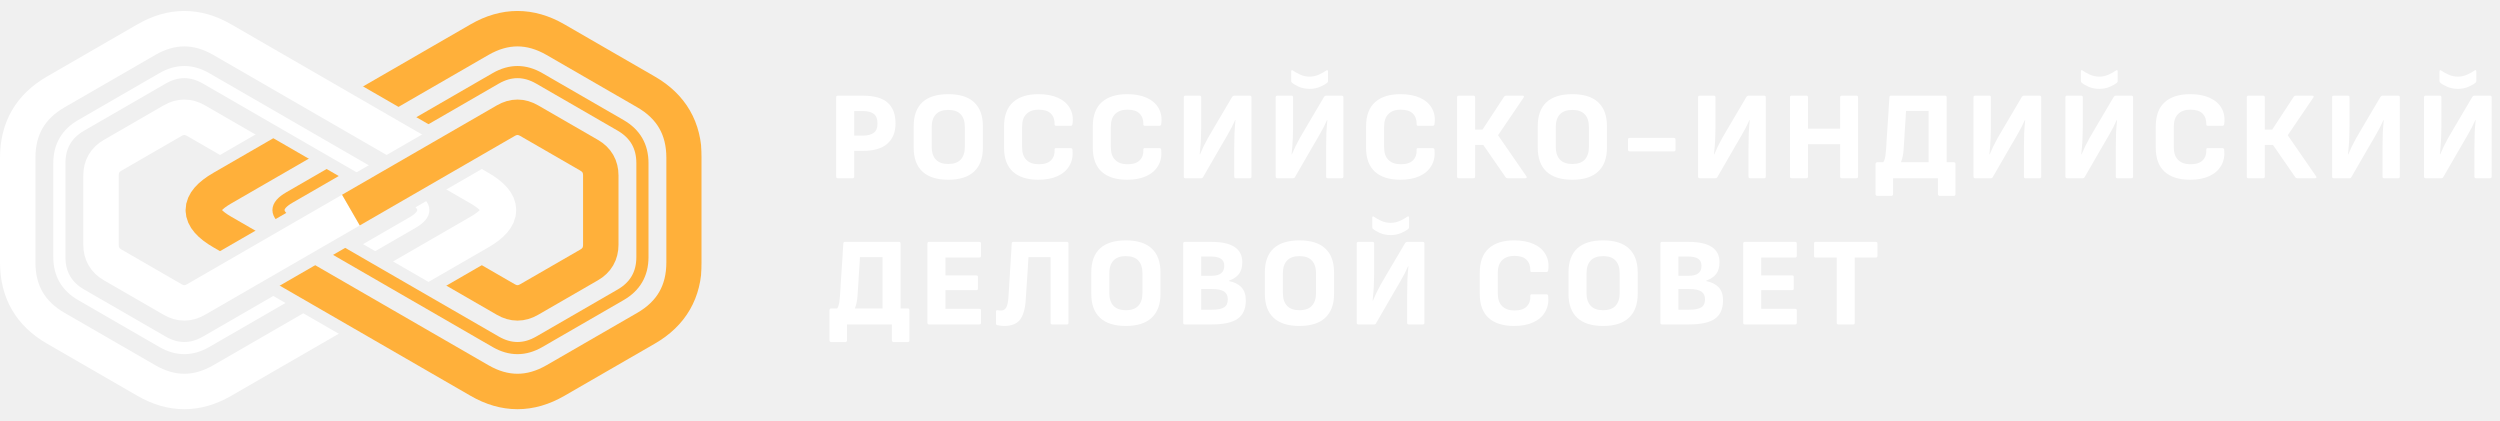
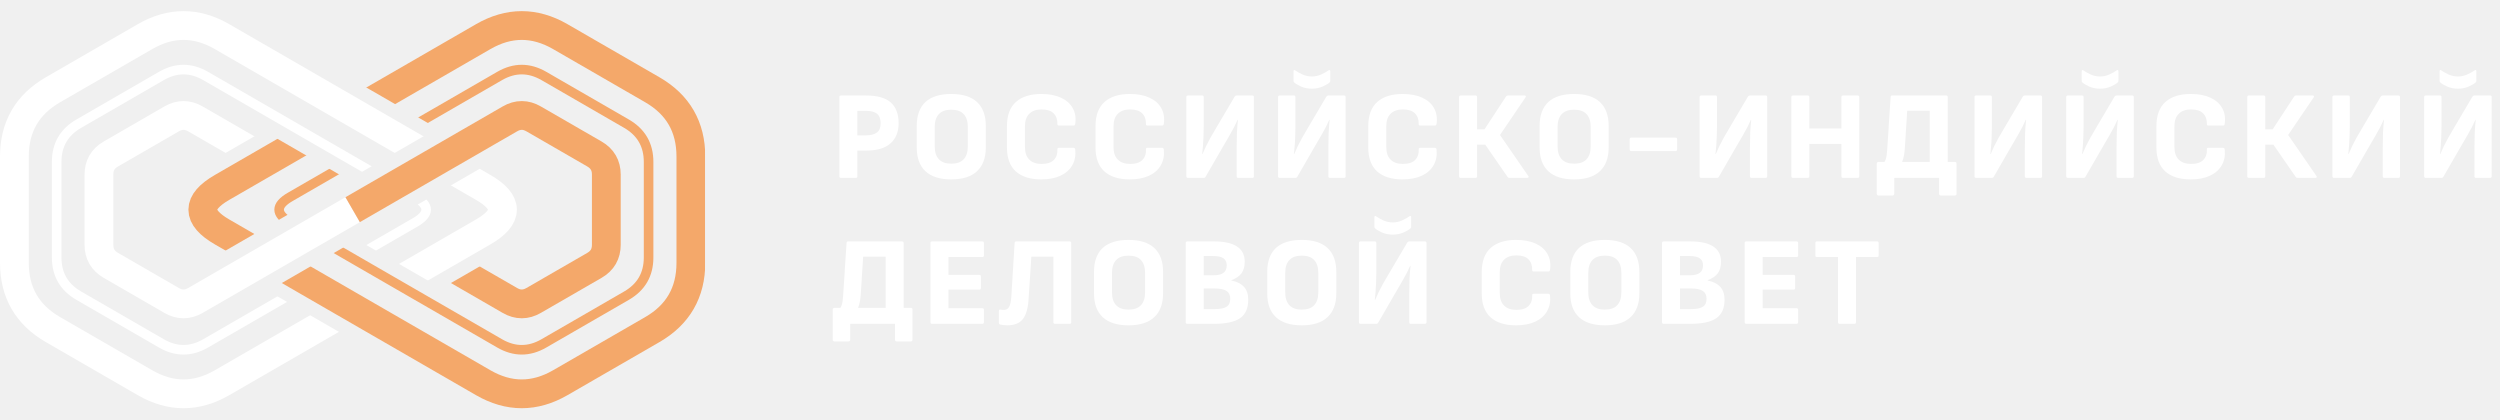
- <svg xmlns="http://www.w3.org/2000/svg" viewBox="0 0 595.01 100" width="714.01" height="120" role="img" aria-label="РОССИЙСКО-ИНДИЙСКИЙ ДЕЛОВОЙ СОВЕТ">
-   <svg x="0" y="0" viewBox="0.75 -2.25 207.95 124.5" width="167.03" height="100">
+ <svg xmlns="http://www.w3.org/2000/svg" viewBox="0 0 596.16 100" width="715.39" height="120" role="img" aria-label="РОССИЙСКО-ИНДИЙСКИЙ ДЕЛОВОЙ СОВЕТ">
+   <svg x="0" y="0" viewBox="1.8 -1.2 205.85 122.4" width="168.18" height="100">
    <defs>
-       <clipPath id="q69t">
+       <clipPath id="q40t">
        <rect x="40" y="-20" width="129.45" height="80" />
      </clipPath>
-       <clipPath id="q69u">
+       <clipPath id="q40u">
        <rect x="40" y="60" width="129.45" height="90" />
      </clipPath>
-       <clipPath id="q69l">
+       <clipPath id="q40l">
        <path d="M-30 -30L52.77 -30L156.69 150L-30 150Z" />
      </clipPath>
-       <clipPath id="q69r">
+       <clipPath id="q40r">
        <path d="M239.45 -30L52.77 -30L156.69 150L239.45 150Z" />
      </clipPath>
-       <mask id="q69mi" maskUnits="userSpaceOnUse" x="-20" y="-20" width="249.45" height="160">
+       <mask id="q40mi" maskUnits="userSpaceOnUse" x="-20" y="-20" width="249.45" height="160">
        <rect x="-20" y="-20" width="249.45" height="160" fill="#fff" />
-         <path d="M68.64 52.34L91.45 39.16" fill="none" stroke="#000" stroke-width="17.7" stroke-linejoin="round" stroke-linecap="butt" />
-         <path d="M118 80.84L140.82 67.66" fill="none" stroke="#000" stroke-width="17.7" stroke-linejoin="round" stroke-linecap="butt" />
+         <path d="M70.01 51.54L90.08 39.96" fill="none" stroke="#000" stroke-width="16.4" stroke-linejoin="round" stroke-linecap="butt" />
+         <path d="M119.38 80.04L139.44 68.46" fill="none" stroke="#000" stroke-width="16.4" stroke-linejoin="round" stroke-linecap="butt" />
      </mask>
-       <mask id="q69mo" maskUnits="userSpaceOnUse" x="-20" y="-20" width="249.45" height="160">
+       <mask id="q40mo" maskUnits="userSpaceOnUse" x="-20" y="-20" width="249.45" height="160">
        <rect x="-20" y="-20" width="249.45" height="160" fill="#fff" />
-         <g clip-path="url(#q69t)">
-           <path d="M10.45 45.07Q10.45 34.07 19.97 28.57L45.84 13.63Q55.36 8.13 64.89 13.63L135.67 54.5Q145.2 60 135.67 65.5L64.89 106.37Q55.36 111.87 45.84 106.37L19.97 91.43Q10.45 85.93 10.45 74.93Z" fill="none" stroke="#000" stroke-width="26.59" stroke-linejoin="round" stroke-linecap="round" />
+         <g clip-path="url(#q40t)">
+           <path d="M10.77 45.11Q10.77 34.25 20.17 28.83L45.96 13.94Q55.36 8.51 64.76 13.94L135.15 54.57Q144.55 60 135.15 65.43L64.76 106.06Q55.36 111.49 45.96 106.06L20.17 91.17Q10.77 85.75 10.77 74.89Z" fill="none" stroke="#000" stroke-width="25.94" stroke-linejoin="round" stroke-linecap="round" />
        </g>
-         <path d="M63.26 83.94L146.19 36.06" fill="none" stroke="#000" stroke-width="17.7" stroke-linejoin="round" stroke-linecap="butt" />
+         <path d="M63.26 83.94L146.19 36.06" fill="none" stroke="#000" stroke-width="16.4" stroke-linejoin="round" stroke-linecap="butt" />
      </mask>
-       <mask id="q69mb" maskUnits="userSpaceOnUse" x="-20" y="-20" width="249.45" height="160">
+       <mask id="q40mb" maskUnits="userSpaceOnUse" x="-20" y="-20" width="249.45" height="160">
        <rect x="-20" y="-20" width="249.45" height="160" fill="#fff" />
-         <g clip-path="url(#q69u)">
-           <path d="M199.01 45.07Q199.01 34.07 189.48 28.57L163.62 13.63Q154.09 8.13 144.56 13.63L73.78 54.5Q64.25 60 73.78 65.5L144.56 106.37Q154.09 111.87 163.62 106.37L189.48 91.43Q199.01 85.93 199.01 74.93Z" fill="none" stroke="#000" stroke-width="26.59" stroke-linejoin="round" stroke-linecap="round" />
+         <g clip-path="url(#q40u)">
+           <path d="M198.68 45.11Q198.68 34.25 189.28 28.83L163.49 13.94Q154.09 8.51 144.69 13.94L74.3 54.57Q64.9 60 74.3 65.43L144.69 106.06Q154.09 111.49 163.49 106.06L189.28 91.17Q198.68 85.75 198.68 74.89Z" fill="none" stroke="#000" stroke-width="25.94" stroke-linejoin="round" stroke-linecap="round" />
        </g>
-         <path d="M63.26 83.94L146.19 36.06" fill="none" stroke="#000" stroke-width="17.7" stroke-linejoin="round" stroke-linecap="butt" />
+         <path d="M63.26 83.94L146.19 36.06" fill="none" stroke="#000" stroke-width="16.4" stroke-linejoin="round" stroke-linecap="butt" />
      </mask>
    </defs>
-     <g mask="url(#q69mo)">
-       <path d="M203.45 44.5Q203.45 31.5 192.2 25L165.35 9.5Q154.09 3 142.83 9.5L66.62 53.5Q55.36 60 66.62 66.5L142.83 110.5Q154.09 117 165.35 110.5L192.2 95Q203.45 88.5 203.45 75.5Z" fill="none" stroke="#FFB03A" stroke-width="10.5" stroke-linejoin="round" stroke-linecap="round" />
-       <path d="M191.11 46.07Q191.11 38.63 184.66 34.9L160.54 20.97Q154.09 17.25 147.64 20.97L86.49 56.28Q80.05 60 86.49 63.72L147.64 99.03Q154.09 102.75 160.54 99.03L184.66 85.1Q191.11 81.38 191.11 73.93Z" fill="none" stroke="#FFB03A" stroke-width="3.6" stroke-linejoin="round" stroke-linecap="round" />
+     <g mask="url(#q40mo)">
+       <path d="M203.45 44.5Q203.45 31.5 192.2 25L165.35 9.5Q154.09 3 142.83 9.5L66.62 53.5Q55.36 60 66.62 66.5L142.83 110.5Q154.09 117 165.35 110.5L192.2 95Q203.45 88.5 203.45 75.5Z" fill="none" stroke="#F4A86A" stroke-width="8.4" stroke-linejoin="round" stroke-linecap="round" />
+       <path d="M191.11 46.07Q191.11 38.63 184.66 34.9L160.54 20.97Q154.09 17.25 147.64 20.97L86.49 56.28Q80.05 60 86.49 63.72L147.64 99.03Q154.09 102.75 160.54 99.03L184.66 85.1Q191.11 81.38 191.11 73.93Z" fill="none" stroke="#F4A86A" stroke-width="2.8" stroke-linejoin="round" stroke-linecap="round" />
    </g>
-     <g mask="url(#q69mb)">
-       <path d="M6 44.5Q6 31.5 17.26 25L44.11 9.5Q55.36 3 66.62 9.5L142.83 53.5Q154.09 60 142.83 66.5L66.62 110.5Q55.36 117 44.11 110.5L17.26 95Q6 88.5 6 75.5Z" fill="none" stroke="#FFFFFF" stroke-width="10.5" stroke-linejoin="round" stroke-linecap="round" />
-       <path d="M18.34 46.07Q18.34 38.63 24.79 34.9L48.91 20.97Q55.36 17.25 61.81 20.97L122.96 56.28Q129.41 60 122.96 63.72L61.81 99.03Q55.36 102.75 48.91 99.03L24.79 85.1Q18.34 81.38 18.34 73.93Z" fill="none" stroke="#FFFFFF" stroke-width="3.6" stroke-linejoin="round" stroke-linecap="round" />
+     <g mask="url(#q40mb)">
+       <path d="M6 44.5Q6 31.5 17.26 25L44.11 9.5Q55.36 3 66.62 9.5L142.83 53.5Q154.09 60 142.83 66.5L66.62 110.5Q55.36 117 44.11 110.5L17.26 95Q6 88.5 6 75.5Z" fill="none" stroke="#FFFFFF" stroke-width="8.4" stroke-linejoin="round" stroke-linecap="round" />
+       <path d="M18.34 46.07Q18.34 38.63 24.79 34.9L48.91 20.97Q55.36 17.25 61.81 20.97L122.96 56.28Q129.41 60 122.96 63.72L61.81 99.03Q55.36 102.75 48.91 99.03L24.79 85.1Q18.34 81.38 18.34 73.93Z" fill="none" stroke="#FFFFFF" stroke-width="2.8" stroke-linejoin="round" stroke-linecap="round" />
    </g>
-     <g mask="url(#q69mi)">
-       <g clip-path="url(#q69l)">
-         <path d="M80.05 45.75L58.83 33.5Q55.36 31.5 51.9 33.5L34.15 43.75Q30.68 45.75 30.68 49.75L30.68 70.25Q30.68 74.25 34.15 76.25L51.9 86.5Q55.36 88.5 58.83 86.5L150.63 33.5Q154.09 31.5 157.55 33.5L175.31 43.75Q178.77 45.75 178.77 49.75L178.77 70.25Q178.77 74.25 175.31 76.25L157.55 86.5Q154.09 88.5 150.63 86.5L129.41 74.25" fill="none" stroke="#FFFFFF" stroke-width="10.5" stroke-linejoin="round" stroke-linecap="butt" />
+     <g mask="url(#q40mi)">
+       <g clip-path="url(#q40l)">
+         <path d="M80.05 45.75L58.83 33.5Q55.36 31.5 51.9 33.5L34.15 43.75Q30.68 45.75 30.68 49.75L30.68 70.25Q30.68 74.25 34.15 76.25L51.9 86.5Q55.36 88.5 58.83 86.5L150.63 33.5Q154.09 31.5 157.55 33.5L175.31 43.75Q178.77 45.75 178.77 49.75L178.77 70.25Q178.77 74.25 175.31 76.25L157.55 86.5Q154.09 88.5 150.63 86.5L129.41 74.25" fill="none" stroke="#FFFFFF" stroke-width="8.4" stroke-linejoin="round" stroke-linecap="butt" />
      </g>
-       <g clip-path="url(#q69r)">
-         <path d="M80.05 45.75L58.83 33.5Q55.36 31.5 51.9 33.5L34.15 43.75Q30.68 45.75 30.68 49.75L30.68 70.25Q30.68 74.25 34.15 76.25L51.9 86.5Q55.36 88.5 58.83 86.5L150.63 33.5Q154.09 31.5 157.55 33.5L175.31 43.75Q178.77 45.75 178.77 49.75L178.77 70.25Q178.77 74.25 175.31 76.25L157.55 86.5Q154.09 88.5 150.63 86.5L129.41 74.25" fill="none" stroke="#FFB03A" stroke-width="10.5" stroke-linejoin="round" stroke-linecap="butt" />
+       <g clip-path="url(#q40r)">
+         <path d="M80.05 45.75L58.83 33.5Q55.36 31.5 51.9 33.5L34.15 43.75Q30.68 45.75 30.68 49.75L30.68 70.25Q30.68 74.25 34.15 76.25L51.9 86.5Q55.36 88.5 58.83 86.5L150.63 33.5Q154.09 31.5 157.55 33.5L175.31 43.75Q178.77 45.75 178.77 49.75L178.77 70.25Q178.77 74.25 175.31 76.25L157.55 86.5Q154.09 88.5 150.63 86.5L129.41 74.25" fill="none" stroke="#F4A86A" stroke-width="8.4" stroke-linejoin="round" stroke-linecap="butt" />
      </g>
    </g>
  </svg>
-   <g transform="translate(197.03 42.42) scale(30)" fill="#FFFFFF">
+   <g transform="translate(198.18 42.42) scale(30)" fill="#FFFFFF">
    <path transform="translate(0 0)" d="M0.079 0Q0.066 0 0.066 -0.013V-0.642Q0.066 -0.655 0.079 -0.655H0.277Q0.413 -0.655 0.475 -0.599Q0.537 -0.543 0.537 -0.435Q0.537 -0.331 0.472 -0.274Q0.408 -0.217 0.278 -0.217H0.209V-0.013Q0.209 0 0.196 0ZM0.209 -0.338H0.276Q0.335 -0.338 0.365 -0.361Q0.394 -0.383 0.394 -0.434Q0.394 -0.487 0.365 -0.51Q0.336 -0.533 0.276 -0.533H0.209Z" />
    <path transform="translate(0.627 0)" d="M0.328 0.012Q0.193 0.012 0.123 -0.053Q0.054 -0.118 0.054 -0.242V-0.413Q0.054 -0.538 0.123 -0.603Q0.193 -0.667 0.328 -0.667Q0.464 -0.667 0.533 -0.603Q0.603 -0.538 0.603 -0.413V-0.242Q0.603 -0.118 0.533 -0.053Q0.464 0.012 0.328 0.012ZM0.328 -0.113Q0.395 -0.113 0.427 -0.148Q0.46 -0.183 0.46 -0.25V-0.405Q0.46 -0.472 0.427 -0.507Q0.395 -0.542 0.328 -0.542Q0.263 -0.542 0.23 -0.507Q0.197 -0.472 0.197 -0.405V-0.25Q0.197 -0.183 0.23 -0.148Q0.263 -0.113 0.328 -0.113Z" />
    <path transform="translate(1.344 0)" d="M0.326 0.012Q0.196 0.012 0.125 -0.051Q0.054 -0.115 0.054 -0.242V-0.411Q0.054 -0.54 0.126 -0.604Q0.197 -0.667 0.327 -0.667Q0.418 -0.667 0.482 -0.638Q0.546 -0.609 0.576 -0.556Q0.607 -0.502 0.597 -0.43Q0.596 -0.424 0.593 -0.42Q0.59 -0.416 0.584 -0.416H0.466Q0.454 -0.416 0.455 -0.429Q0.456 -0.482 0.425 -0.513Q0.395 -0.544 0.329 -0.544Q0.266 -0.544 0.232 -0.51Q0.197 -0.477 0.197 -0.407V-0.248Q0.197 -0.178 0.232 -0.145Q0.266 -0.111 0.329 -0.111Q0.397 -0.111 0.427 -0.143Q0.458 -0.175 0.455 -0.226Q0.454 -0.239 0.466 -0.239H0.583Q0.595 -0.239 0.597 -0.225Q0.604 -0.153 0.573 -0.1Q0.542 -0.046 0.479 -0.017Q0.416 0.012 0.326 0.012Z" />
    <path transform="translate(2.048 0)" d="M0.326 0.012Q0.196 0.012 0.125 -0.051Q0.054 -0.115 0.054 -0.242V-0.411Q0.054 -0.54 0.126 -0.604Q0.197 -0.667 0.327 -0.667Q0.418 -0.667 0.482 -0.638Q0.546 -0.609 0.576 -0.556Q0.607 -0.502 0.597 -0.43Q0.596 -0.424 0.593 -0.42Q0.59 -0.416 0.584 -0.416H0.466Q0.454 -0.416 0.455 -0.429Q0.456 -0.482 0.425 -0.513Q0.395 -0.544 0.329 -0.544Q0.266 -0.544 0.232 -0.51Q0.197 -0.477 0.197 -0.407V-0.248Q0.197 -0.178 0.232 -0.145Q0.266 -0.111 0.329 -0.111Q0.397 -0.111 0.427 -0.143Q0.458 -0.175 0.455 -0.226Q0.454 -0.239 0.466 -0.239H0.583Q0.595 -0.239 0.597 -0.225Q0.604 -0.153 0.573 -0.1Q0.542 -0.046 0.479 -0.017Q0.416 0.012 0.326 0.012Z" />
    <path transform="translate(2.758 0)" d="M0.079 0Q0.066 0 0.066 -0.013V-0.642Q0.066 -0.655 0.079 -0.655H0.192Q0.204 -0.655 0.204 -0.642V-0.402Q0.204 -0.357 0.202 -0.321Q0.201 -0.284 0.198 -0.253Q0.195 -0.221 0.192 -0.19H0.195Q0.208 -0.22 0.222 -0.251Q0.237 -0.281 0.257 -0.318Q0.278 -0.354 0.306 -0.402L0.45 -0.646Q0.456 -0.655 0.465 -0.655H0.59Q0.603 -0.655 0.603 -0.642V-0.013Q0.603 0 0.59 0H0.478Q0.466 0 0.466 -0.013V-0.241Q0.466 -0.302 0.468 -0.358Q0.471 -0.414 0.476 -0.461H0.473Q0.461 -0.433 0.446 -0.404Q0.431 -0.376 0.409 -0.337Q0.387 -0.299 0.353 -0.241L0.219 -0.009Q0.214 0 0.204 0Z" />
    <path transform="translate(3.487 0)" d="M0.079 0Q0.066 0 0.066 -0.013V-0.642Q0.066 -0.655 0.079 -0.655H0.192Q0.204 -0.655 0.204 -0.642V-0.402Q0.204 -0.357 0.202 -0.321Q0.201 -0.284 0.198 -0.253Q0.195 -0.221 0.192 -0.19H0.195Q0.208 -0.22 0.222 -0.251Q0.237 -0.281 0.257 -0.318Q0.278 -0.354 0.306 -0.402L0.45 -0.646Q0.456 -0.655 0.465 -0.655H0.59Q0.603 -0.655 0.603 -0.642V-0.013Q0.603 0 0.59 0H0.478Q0.466 0 0.466 -0.013V-0.241Q0.466 -0.302 0.468 -0.358Q0.471 -0.414 0.476 -0.461H0.473Q0.461 -0.433 0.446 -0.404Q0.431 -0.376 0.409 -0.337Q0.387 -0.299 0.353 -0.241L0.219 -0.009Q0.214 0 0.204 0ZM0.335 -0.709Q0.288 -0.709 0.249 -0.726Q0.21 -0.744 0.194 -0.759Q0.189 -0.763 0.189 -0.772V-0.846Q0.189 -0.855 0.193 -0.857Q0.197 -0.859 0.203 -0.854Q0.224 -0.839 0.26 -0.822Q0.296 -0.806 0.335 -0.806Q0.373 -0.806 0.409 -0.822Q0.446 -0.839 0.466 -0.854Q0.472 -0.859 0.477 -0.857Q0.481 -0.855 0.481 -0.846V-0.772Q0.481 -0.763 0.476 -0.759Q0.46 -0.744 0.42 -0.726Q0.381 -0.709 0.335 -0.709Z" />
    <path transform="translate(4.216 0)" d="M0.326 0.012Q0.196 0.012 0.125 -0.051Q0.054 -0.115 0.054 -0.242V-0.411Q0.054 -0.54 0.126 -0.604Q0.197 -0.667 0.327 -0.667Q0.418 -0.667 0.482 -0.638Q0.546 -0.609 0.576 -0.556Q0.607 -0.502 0.597 -0.43Q0.596 -0.424 0.593 -0.42Q0.59 -0.416 0.584 -0.416H0.466Q0.454 -0.416 0.455 -0.429Q0.456 -0.482 0.425 -0.513Q0.395 -0.544 0.329 -0.544Q0.266 -0.544 0.232 -0.51Q0.197 -0.477 0.197 -0.407V-0.248Q0.197 -0.178 0.232 -0.145Q0.266 -0.111 0.329 -0.111Q0.397 -0.111 0.427 -0.143Q0.458 -0.175 0.455 -0.226Q0.454 -0.239 0.466 -0.239H0.583Q0.595 -0.239 0.597 -0.225Q0.604 -0.153 0.573 -0.1Q0.542 -0.046 0.479 -0.017Q0.416 0.012 0.326 0.012Z" />
    <path transform="translate(4.926 0)" d="M0.079 0Q0.066 0 0.066 -0.013V-0.642Q0.066 -0.655 0.079 -0.655H0.196Q0.209 -0.655 0.209 -0.642V-0.386H0.268L0.439 -0.647Q0.444 -0.655 0.454 -0.655H0.586Q0.594 -0.655 0.596 -0.651Q0.598 -0.646 0.594 -0.64L0.391 -0.341L0.616 -0.015Q0.621 -0.009 0.618 -0.005Q0.615 0 0.608 0H0.467Q0.456 0 0.451 -0.008L0.274 -0.264H0.209V-0.013Q0.209 0 0.196 0Z" />
    <path transform="translate(5.578 0)" d="M0.328 0.012Q0.193 0.012 0.123 -0.053Q0.054 -0.118 0.054 -0.242V-0.413Q0.054 -0.538 0.123 -0.603Q0.193 -0.667 0.328 -0.667Q0.464 -0.667 0.533 -0.603Q0.603 -0.538 0.603 -0.413V-0.242Q0.603 -0.118 0.533 -0.053Q0.464 0.012 0.328 0.012ZM0.328 -0.113Q0.395 -0.113 0.427 -0.148Q0.46 -0.183 0.46 -0.25V-0.405Q0.46 -0.472 0.427 -0.507Q0.395 -0.542 0.328 -0.542Q0.263 -0.542 0.23 -0.507Q0.197 -0.472 0.197 -0.405V-0.25Q0.197 -0.183 0.23 -0.148Q0.263 -0.113 0.328 -0.113Z" />
    <path transform="translate(6.295 0)" d="M0.066 -0.213Q0.053 -0.213 0.053 -0.226V-0.307Q0.053 -0.32 0.066 -0.32H0.417Q0.43 -0.32 0.43 -0.307V-0.226Q0.43 -0.213 0.417 -0.213Z" />
    <path transform="translate(6.838 0)" d="M0.079 0Q0.066 0 0.066 -0.013V-0.642Q0.066 -0.655 0.079 -0.655H0.192Q0.204 -0.655 0.204 -0.642V-0.402Q0.204 -0.357 0.202 -0.321Q0.201 -0.284 0.198 -0.253Q0.195 -0.221 0.192 -0.19H0.195Q0.208 -0.22 0.222 -0.251Q0.237 -0.281 0.257 -0.318Q0.278 -0.354 0.306 -0.402L0.45 -0.646Q0.456 -0.655 0.465 -0.655H0.59Q0.603 -0.655 0.603 -0.642V-0.013Q0.603 0 0.59 0H0.478Q0.466 0 0.466 -0.013V-0.241Q0.466 -0.302 0.468 -0.358Q0.471 -0.414 0.476 -0.461H0.473Q0.461 -0.433 0.446 -0.404Q0.431 -0.376 0.409 -0.337Q0.387 -0.299 0.353 -0.241L0.219 -0.009Q0.214 0 0.204 0Z" />
    <path transform="translate(7.567 0)" d="M0.079 0Q0.066 0 0.066 -0.013V-0.642Q0.066 -0.655 0.079 -0.655H0.196Q0.209 -0.655 0.209 -0.642V-0.393H0.464V-0.642Q0.464 -0.655 0.477 -0.655H0.593Q0.606 -0.655 0.606 -0.642V-0.013Q0.606 0 0.593 0H0.477Q0.464 0 0.464 -0.013V-0.27H0.209V-0.013Q0.209 0 0.196 0Z" />
    <path transform="translate(8.299 0)" d="M0.117 -0.04 0.051 -0.112Q0.072 -0.116 0.083 -0.144Q0.093 -0.172 0.096 -0.224L0.123 -0.642Q0.123 -0.655 0.135 -0.655H0.564Q0.577 -0.655 0.577 -0.642V-0.013Q0.577 0 0.564 0H0.447Q0.434 0 0.434 -0.013V-0.534H0.255L0.236 -0.233Q0.232 -0.171 0.216 -0.131Q0.2 -0.091 0.175 -0.07Q0.149 -0.048 0.117 -0.04ZM0.026 0.14Q0.021 0.14 0.017 0.136Q0.013 0.132 0.013 0.127V-0.114Q0.013 -0.119 0.017 -0.123Q0.021 -0.127 0.026 -0.127H0.635Q0.64 -0.127 0.644 -0.123Q0.647 -0.119 0.647 -0.114V0.127Q0.647 0.132 0.644 0.136Q0.64 0.14 0.635 0.14H0.521Q0.516 0.14 0.512 0.136Q0.508 0.132 0.508 0.127V0H0.152V0.127Q0.152 0.132 0.148 0.136Q0.145 0.14 0.139 0.14Z" />
    <path transform="translate(9.023 0)" d="M0.079 0Q0.066 0 0.066 -0.013V-0.642Q0.066 -0.655 0.079 -0.655H0.192Q0.204 -0.655 0.204 -0.642V-0.402Q0.204 -0.357 0.202 -0.321Q0.201 -0.284 0.198 -0.253Q0.195 -0.221 0.192 -0.19H0.195Q0.208 -0.22 0.222 -0.251Q0.237 -0.281 0.257 -0.318Q0.278 -0.354 0.306 -0.402L0.45 -0.646Q0.456 -0.655 0.465 -0.655H0.59Q0.603 -0.655 0.603 -0.642V-0.013Q0.603 0 0.59 0H0.478Q0.466 0 0.466 -0.013V-0.241Q0.466 -0.302 0.468 -0.358Q0.471 -0.414 0.476 -0.461H0.473Q0.461 -0.433 0.446 -0.404Q0.431 -0.376 0.409 -0.337Q0.387 -0.299 0.353 -0.241L0.219 -0.009Q0.214 0 0.204 0Z" />
    <path transform="translate(9.752 0)" d="M0.079 0Q0.066 0 0.066 -0.013V-0.642Q0.066 -0.655 0.079 -0.655H0.192Q0.204 -0.655 0.204 -0.642V-0.402Q0.204 -0.357 0.202 -0.321Q0.201 -0.284 0.198 -0.253Q0.195 -0.221 0.192 -0.19H0.195Q0.208 -0.22 0.222 -0.251Q0.237 -0.281 0.257 -0.318Q0.278 -0.354 0.306 -0.402L0.45 -0.646Q0.456 -0.655 0.465 -0.655H0.59Q0.603 -0.655 0.603 -0.642V-0.013Q0.603 0 0.59 0H0.478Q0.466 0 0.466 -0.013V-0.241Q0.466 -0.302 0.468 -0.358Q0.471 -0.414 0.476 -0.461H0.473Q0.461 -0.433 0.446 -0.404Q0.431 -0.376 0.409 -0.337Q0.387 -0.299 0.353 -0.241L0.219 -0.009Q0.214 0 0.204 0ZM0.335 -0.709Q0.288 -0.709 0.249 -0.726Q0.21 -0.744 0.194 -0.759Q0.189 -0.763 0.189 -0.772V-0.846Q0.189 -0.855 0.193 -0.857Q0.197 -0.859 0.203 -0.854Q0.224 -0.839 0.26 -0.822Q0.296 -0.806 0.335 -0.806Q0.373 -0.806 0.409 -0.822Q0.446 -0.839 0.466 -0.854Q0.472 -0.859 0.477 -0.857Q0.481 -0.855 0.481 -0.846V-0.772Q0.481 -0.763 0.476 -0.759Q0.46 -0.744 0.42 -0.726Q0.381 -0.709 0.335 -0.709Z" />
    <path transform="translate(10.481 0)" d="M0.326 0.012Q0.196 0.012 0.125 -0.051Q0.054 -0.115 0.054 -0.242V-0.411Q0.054 -0.54 0.126 -0.604Q0.197 -0.667 0.327 -0.667Q0.418 -0.667 0.482 -0.638Q0.546 -0.609 0.576 -0.556Q0.607 -0.502 0.597 -0.43Q0.596 -0.424 0.593 -0.42Q0.59 -0.416 0.584 -0.416H0.466Q0.454 -0.416 0.455 -0.429Q0.456 -0.482 0.425 -0.513Q0.395 -0.544 0.329 -0.544Q0.266 -0.544 0.232 -0.51Q0.197 -0.477 0.197 -0.407V-0.248Q0.197 -0.178 0.232 -0.145Q0.266 -0.111 0.329 -0.111Q0.397 -0.111 0.427 -0.143Q0.458 -0.175 0.455 -0.226Q0.454 -0.239 0.466 -0.239H0.583Q0.595 -0.239 0.597 -0.225Q0.604 -0.153 0.573 -0.1Q0.542 -0.046 0.479 -0.017Q0.416 0.012 0.326 0.012Z" />
    <path transform="translate(11.191 0)" d="M0.079 0Q0.066 0 0.066 -0.013V-0.642Q0.066 -0.655 0.079 -0.655H0.196Q0.209 -0.655 0.209 -0.642V-0.386H0.268L0.439 -0.647Q0.444 -0.655 0.454 -0.655H0.586Q0.594 -0.655 0.596 -0.651Q0.598 -0.646 0.594 -0.64L0.391 -0.341L0.616 -0.015Q0.621 -0.009 0.618 -0.005Q0.615 0 0.608 0H0.467Q0.456 0 0.451 -0.008L0.274 -0.264H0.209V-0.013Q0.209 0 0.196 0Z" />
    <path transform="translate(11.868 0)" d="M0.079 0Q0.066 0 0.066 -0.013V-0.642Q0.066 -0.655 0.079 -0.655H0.192Q0.204 -0.655 0.204 -0.642V-0.402Q0.204 -0.357 0.202 -0.321Q0.201 -0.284 0.198 -0.253Q0.195 -0.221 0.192 -0.19H0.195Q0.208 -0.22 0.222 -0.251Q0.237 -0.281 0.257 -0.318Q0.278 -0.354 0.306 -0.402L0.45 -0.646Q0.456 -0.655 0.465 -0.655H0.59Q0.603 -0.655 0.603 -0.642V-0.013Q0.603 0 0.59 0H0.478Q0.466 0 0.466 -0.013V-0.241Q0.466 -0.302 0.468 -0.358Q0.471 -0.414 0.476 -0.461H0.473Q0.461 -0.433 0.446 -0.404Q0.431 -0.376 0.409 -0.337Q0.387 -0.299 0.353 -0.241L0.219 -0.009Q0.214 0 0.204 0Z" />
    <path transform="translate(12.597 0)" d="M0.079 0Q0.066 0 0.066 -0.013V-0.642Q0.066 -0.655 0.079 -0.655H0.192Q0.204 -0.655 0.204 -0.642V-0.402Q0.204 -0.357 0.202 -0.321Q0.201 -0.284 0.198 -0.253Q0.195 -0.221 0.192 -0.19H0.195Q0.208 -0.22 0.222 -0.251Q0.237 -0.281 0.257 -0.318Q0.278 -0.354 0.306 -0.402L0.45 -0.646Q0.456 -0.655 0.465 -0.655H0.59Q0.603 -0.655 0.603 -0.642V-0.013Q0.603 0 0.59 0H0.478Q0.466 0 0.466 -0.013V-0.241Q0.466 -0.302 0.468 -0.358Q0.471 -0.414 0.476 -0.461H0.473Q0.461 -0.433 0.446 -0.404Q0.431 -0.376 0.409 -0.337Q0.387 -0.299 0.353 -0.241L0.219 -0.009Q0.214 0 0.204 0ZM0.335 -0.709Q0.288 -0.709 0.249 -0.726Q0.21 -0.744 0.194 -0.759Q0.189 -0.763 0.189 -0.772V-0.846Q0.189 -0.855 0.193 -0.857Q0.197 -0.859 0.203 -0.854Q0.224 -0.839 0.26 -0.822Q0.296 -0.806 0.335 -0.806Q0.373 -0.806 0.409 -0.822Q0.446 -0.839 0.466 -0.854Q0.472 -0.859 0.477 -0.857Q0.481 -0.855 0.481 -0.846V-0.772Q0.481 -0.763 0.476 -0.759Q0.46 -0.744 0.42 -0.726Q0.381 -0.709 0.335 -0.709Z" />
  </g>
-   <g transform="translate(197.03 77.22) scale(30)" fill="#FFFFFF">
+   <g transform="translate(198.18 77.22) scale(30)" fill="#FFFFFF">
    <path transform="translate(0 0)" d="M0.117 -0.04 0.051 -0.112Q0.072 -0.116 0.083 -0.144Q0.093 -0.172 0.096 -0.224L0.123 -0.642Q0.123 -0.655 0.135 -0.655H0.564Q0.577 -0.655 0.577 -0.642V-0.013Q0.577 0 0.564 0H0.447Q0.434 0 0.434 -0.013V-0.534H0.255L0.236 -0.233Q0.232 -0.171 0.216 -0.131Q0.2 -0.091 0.175 -0.07Q0.149 -0.048 0.117 -0.04ZM0.026 0.14Q0.021 0.14 0.017 0.136Q0.013 0.132 0.013 0.127V-0.114Q0.013 -0.119 0.017 -0.123Q0.021 -0.127 0.026 -0.127H0.635Q0.64 -0.127 0.644 -0.123Q0.647 -0.119 0.647 -0.114V0.127Q0.647 0.132 0.644 0.136Q0.64 0.14 0.635 0.14H0.521Q0.516 0.14 0.512 0.136Q0.508 0.132 0.508 0.127V0H0.152V0.127Q0.152 0.132 0.148 0.136Q0.145 0.14 0.139 0.14Z" />
    <path transform="translate(0.724 0)" d="M0.079 0Q0.066 0 0.066 -0.013V-0.642Q0.066 -0.655 0.079 -0.655H0.478Q0.491 -0.655 0.491 -0.642V-0.543Q0.491 -0.531 0.478 -0.531H0.209V-0.389H0.454Q0.467 -0.389 0.467 -0.377V-0.284Q0.467 -0.272 0.454 -0.272H0.209V-0.124H0.478Q0.491 -0.124 0.491 -0.112V-0.013Q0.491 0 0.478 0Z" />
    <path transform="translate(1.328 0)" d="M0.071 0.012Q0.057 0.012 0.043 0.01Q0.029 0.008 0.018 0.006Q0.006 0.004 0.006 -0.007V-0.101Q0.006 -0.116 0.02 -0.113Q0.025 -0.112 0.032 -0.111Q0.039 -0.111 0.049 -0.111Q0.073 -0.111 0.087 -0.134Q0.101 -0.157 0.105 -0.218L0.131 -0.642Q0.132 -0.655 0.143 -0.655H0.569Q0.581 -0.655 0.581 -0.642V-0.013Q0.581 0 0.569 0H0.452Q0.439 0 0.439 -0.013V-0.534H0.264L0.242 -0.195Q0.235 -0.087 0.196 -0.037Q0.157 0.012 0.071 0.012Z" />
    <path transform="translate(2.036 0)" d="M0.328 0.012Q0.193 0.012 0.123 -0.053Q0.054 -0.118 0.054 -0.242V-0.413Q0.054 -0.538 0.123 -0.603Q0.193 -0.667 0.328 -0.667Q0.464 -0.667 0.533 -0.603Q0.603 -0.538 0.603 -0.413V-0.242Q0.603 -0.118 0.533 -0.053Q0.464 0.012 0.328 0.012ZM0.328 -0.113Q0.395 -0.113 0.427 -0.148Q0.46 -0.183 0.46 -0.25V-0.405Q0.46 -0.472 0.427 -0.507Q0.395 -0.542 0.328 -0.542Q0.263 -0.542 0.23 -0.507Q0.197 -0.472 0.197 -0.405V-0.25Q0.197 -0.183 0.23 -0.148Q0.263 -0.113 0.328 -0.113Z" />
    <path transform="translate(2.753 0)" d="M0.079 0Q0.066 0 0.066 -0.013V-0.642Q0.066 -0.655 0.079 -0.655H0.291Q0.412 -0.655 0.473 -0.615Q0.535 -0.575 0.535 -0.494Q0.535 -0.436 0.509 -0.401Q0.483 -0.367 0.429 -0.347V-0.344Q0.493 -0.332 0.528 -0.295Q0.563 -0.258 0.563 -0.191Q0.563 -0.09 0.498 -0.045Q0.434 0 0.29 0ZM0.209 -0.117H0.296Q0.362 -0.117 0.391 -0.136Q0.42 -0.154 0.42 -0.199Q0.42 -0.241 0.391 -0.261Q0.361 -0.281 0.296 -0.281H0.209ZM0.209 -0.386H0.288Q0.343 -0.386 0.367 -0.406Q0.392 -0.425 0.392 -0.465Q0.392 -0.503 0.366 -0.521Q0.34 -0.539 0.282 -0.539H0.209Z" />
    <path transform="translate(3.413 0)" d="M0.328 0.012Q0.193 0.012 0.123 -0.053Q0.054 -0.118 0.054 -0.242V-0.413Q0.054 -0.538 0.123 -0.603Q0.193 -0.667 0.328 -0.667Q0.464 -0.667 0.533 -0.603Q0.603 -0.538 0.603 -0.413V-0.242Q0.603 -0.118 0.533 -0.053Q0.464 0.012 0.328 0.012ZM0.328 -0.113Q0.395 -0.113 0.427 -0.148Q0.46 -0.183 0.46 -0.25V-0.405Q0.46 -0.472 0.427 -0.507Q0.395 -0.542 0.328 -0.542Q0.263 -0.542 0.23 -0.507Q0.197 -0.472 0.197 -0.405V-0.25Q0.197 -0.183 0.23 -0.148Q0.263 -0.113 0.328 -0.113Z" />
    <path transform="translate(4.13 0)" d="M0.079 0Q0.066 0 0.066 -0.013V-0.642Q0.066 -0.655 0.079 -0.655H0.192Q0.204 -0.655 0.204 -0.642V-0.402Q0.204 -0.357 0.202 -0.321Q0.201 -0.284 0.198 -0.253Q0.195 -0.221 0.192 -0.19H0.195Q0.208 -0.22 0.222 -0.251Q0.237 -0.281 0.257 -0.318Q0.278 -0.354 0.306 -0.402L0.45 -0.646Q0.456 -0.655 0.465 -0.655H0.59Q0.603 -0.655 0.603 -0.642V-0.013Q0.603 0 0.59 0H0.478Q0.466 0 0.466 -0.013V-0.241Q0.466 -0.302 0.468 -0.358Q0.471 -0.414 0.476 -0.461H0.473Q0.461 -0.433 0.446 -0.404Q0.431 -0.376 0.409 -0.337Q0.387 -0.299 0.353 -0.241L0.219 -0.009Q0.214 0 0.204 0ZM0.335 -0.709Q0.288 -0.709 0.249 -0.726Q0.21 -0.744 0.194 -0.759Q0.189 -0.763 0.189 -0.772V-0.846Q0.189 -0.855 0.193 -0.857Q0.197 -0.859 0.203 -0.854Q0.224 -0.839 0.26 -0.822Q0.296 -0.806 0.335 -0.806Q0.373 -0.806 0.409 -0.822Q0.446 -0.839 0.466 -0.854Q0.472 -0.859 0.477 -0.857Q0.481 -0.855 0.481 -0.846V-0.772Q0.481 -0.763 0.476 -0.759Q0.46 -0.744 0.42 -0.726Q0.381 -0.709 0.335 -0.709Z" />
    <path transform="translate(5.118 0)" d="M0.326 0.012Q0.196 0.012 0.125 -0.051Q0.054 -0.115 0.054 -0.242V-0.411Q0.054 -0.54 0.126 -0.604Q0.197 -0.667 0.327 -0.667Q0.418 -0.667 0.482 -0.638Q0.546 -0.609 0.576 -0.556Q0.607 -0.502 0.597 -0.43Q0.596 -0.424 0.593 -0.42Q0.59 -0.416 0.584 -0.416H0.466Q0.454 -0.416 0.455 -0.429Q0.456 -0.482 0.425 -0.513Q0.395 -0.544 0.329 -0.544Q0.266 -0.544 0.232 -0.51Q0.197 -0.477 0.197 -0.407V-0.248Q0.197 -0.178 0.232 -0.145Q0.266 -0.111 0.329 -0.111Q0.397 -0.111 0.427 -0.143Q0.458 -0.175 0.455 -0.226Q0.454 -0.239 0.466 -0.239H0.583Q0.595 -0.239 0.597 -0.225Q0.604 -0.153 0.573 -0.1Q0.542 -0.046 0.479 -0.017Q0.416 0.012 0.326 0.012Z" />
    <path transform="translate(5.822 0)" d="M0.328 0.012Q0.193 0.012 0.123 -0.053Q0.054 -0.118 0.054 -0.242V-0.413Q0.054 -0.538 0.123 -0.603Q0.193 -0.667 0.328 -0.667Q0.464 -0.667 0.533 -0.603Q0.603 -0.538 0.603 -0.413V-0.242Q0.603 -0.118 0.533 -0.053Q0.464 0.012 0.328 0.012ZM0.328 -0.113Q0.395 -0.113 0.427 -0.148Q0.46 -0.183 0.46 -0.25V-0.405Q0.46 -0.472 0.427 -0.507Q0.395 -0.542 0.328 -0.542Q0.263 -0.542 0.23 -0.507Q0.197 -0.472 0.197 -0.405V-0.25Q0.197 -0.183 0.23 -0.148Q0.263 -0.113 0.328 -0.113Z" />
    <path transform="translate(6.539 0)" d="M0.079 0Q0.066 0 0.066 -0.013V-0.642Q0.066 -0.655 0.079 -0.655H0.291Q0.412 -0.655 0.473 -0.615Q0.535 -0.575 0.535 -0.494Q0.535 -0.436 0.509 -0.401Q0.483 -0.367 0.429 -0.347V-0.344Q0.493 -0.332 0.528 -0.295Q0.563 -0.258 0.563 -0.191Q0.563 -0.09 0.498 -0.045Q0.434 0 0.29 0ZM0.209 -0.117H0.296Q0.362 -0.117 0.391 -0.136Q0.42 -0.154 0.42 -0.199Q0.42 -0.241 0.391 -0.261Q0.361 -0.281 0.296 -0.281H0.209ZM0.209 -0.386H0.288Q0.343 -0.386 0.367 -0.406Q0.392 -0.425 0.392 -0.465Q0.392 -0.503 0.366 -0.521Q0.34 -0.539 0.282 -0.539H0.209Z" />
    <path transform="translate(7.196 0)" d="M0.079 0Q0.066 0 0.066 -0.013V-0.642Q0.066 -0.655 0.079 -0.655H0.478Q0.491 -0.655 0.491 -0.642V-0.543Q0.491 -0.531 0.478 -0.531H0.209V-0.389H0.454Q0.467 -0.389 0.467 -0.377V-0.284Q0.467 -0.272 0.454 -0.272H0.209V-0.124H0.478Q0.491 -0.124 0.491 -0.112V-0.013Q0.491 0 0.478 0Z" />
    <path transform="translate(7.8 0)" d="M0.217 0Q0.204 0 0.204 -0.013V-0.531H0.036Q0.024 -0.531 0.024 -0.543V-0.642Q0.024 -0.655 0.036 -0.655H0.515Q0.527 -0.655 0.527 -0.642V-0.543Q0.527 -0.531 0.515 -0.531H0.347V-0.013Q0.347 0 0.334 0Z" />
  </g>
</svg>
